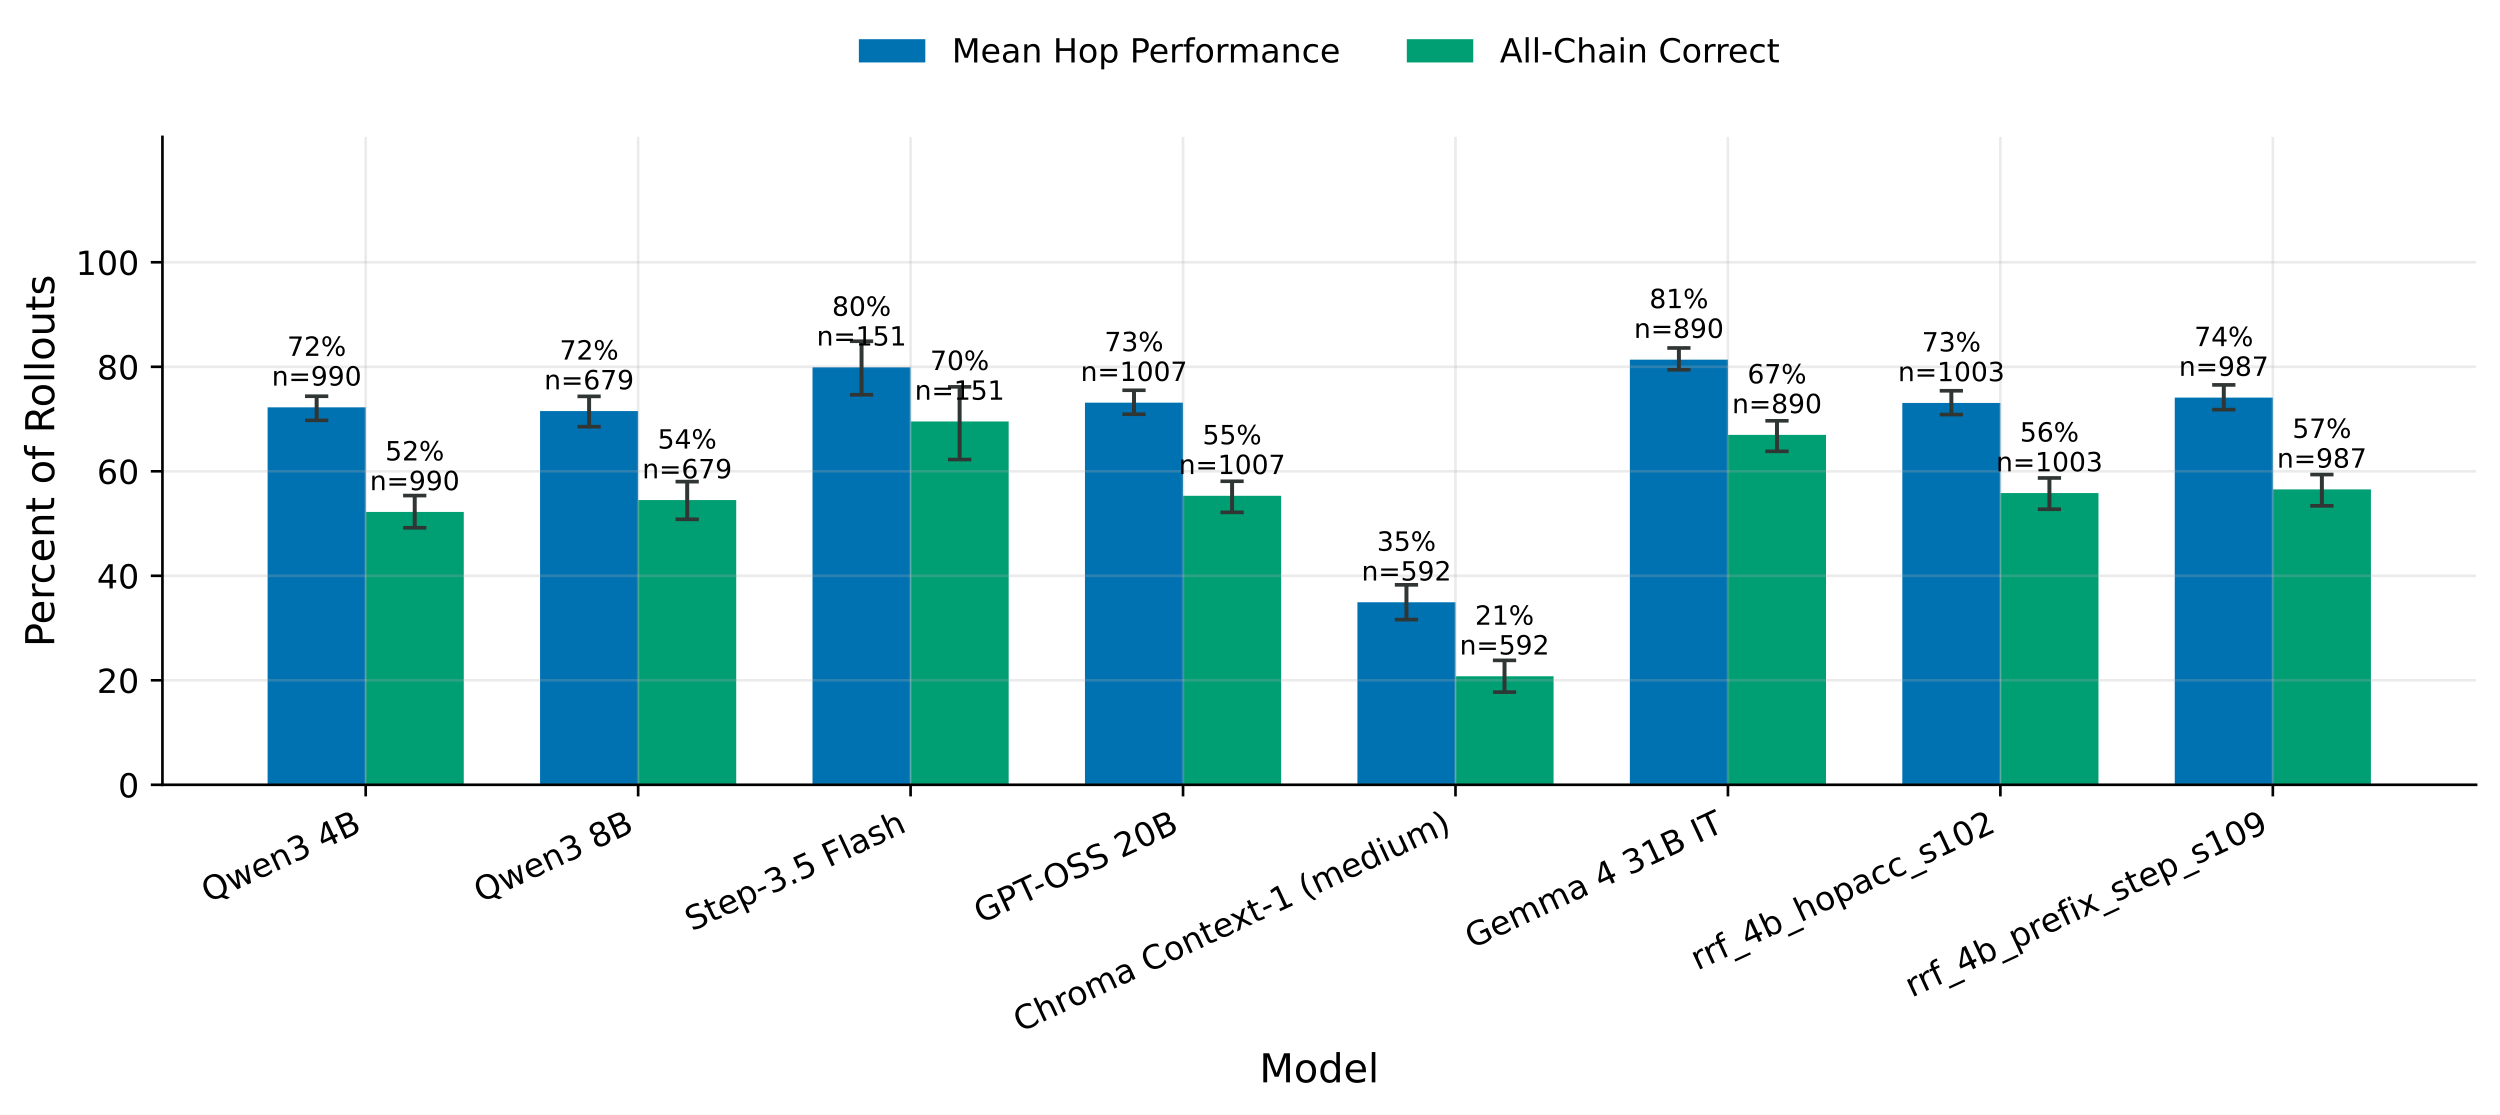
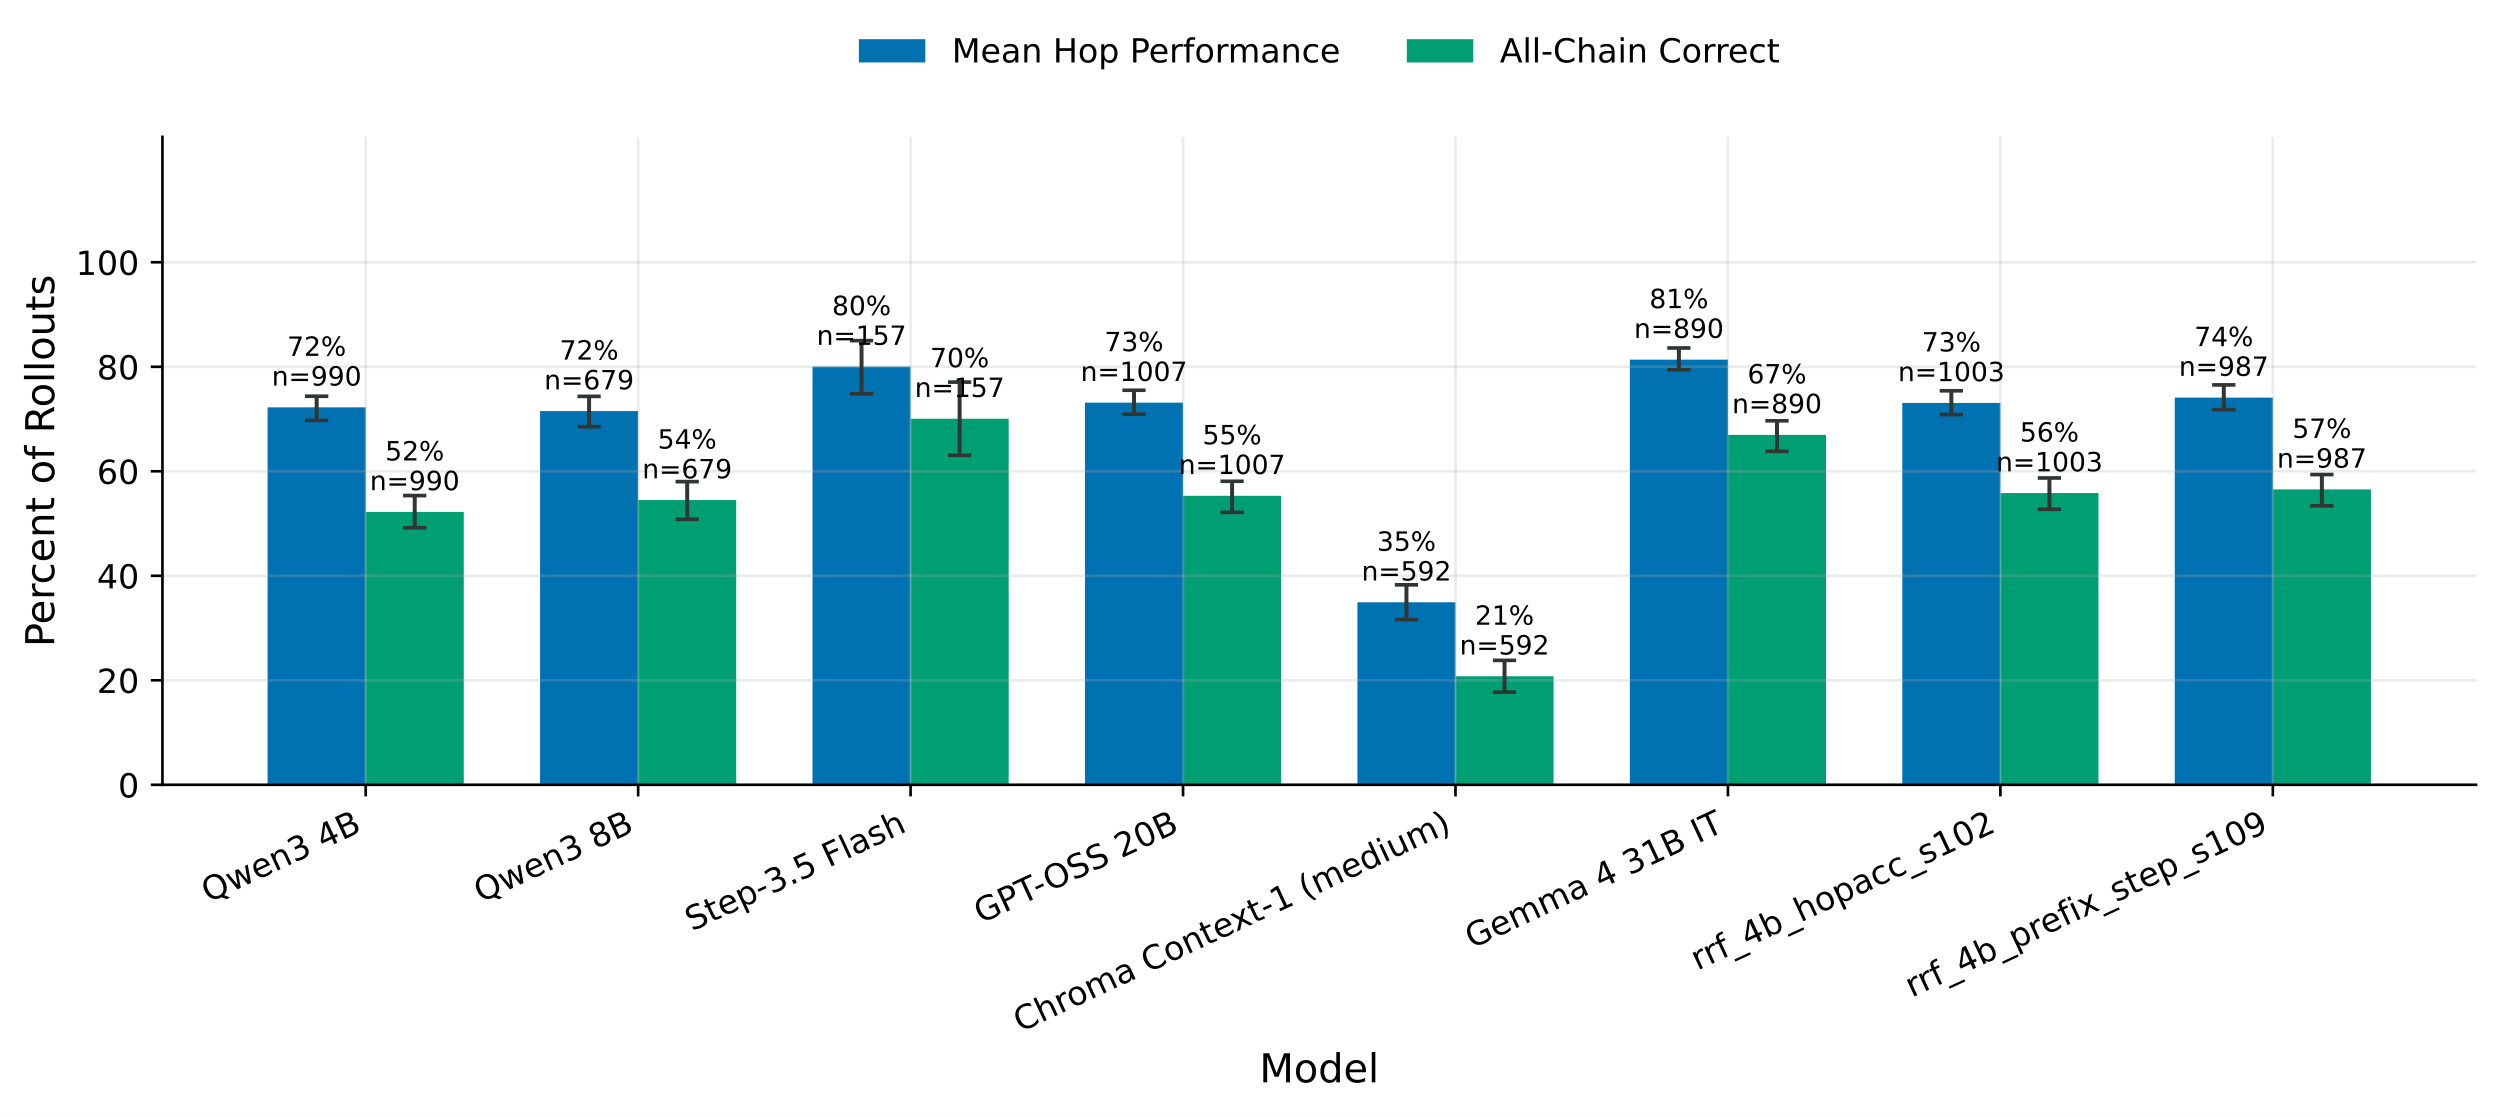
<svg xmlns="http://www.w3.org/2000/svg" xmlns:xlink="http://www.w3.org/1999/xlink" width="752.591pt" height="335.527pt" viewBox="0 0 752.591 335.527" version="1.1">
  <defs>
    <style type="text/css">*{stroke-linejoin: round; stroke-linecap: butt}</style>
  </defs>
  <g id="figure_1">
    <g id="patch_1">
      <path d="M 0 335.527 L 752.591 335.527 L 752.591 0 L 0 0 z " style="fill: #ffffff" />
    </g>
    <g id="axes_1">
      <g id="patch_2">
        <path d="M 48.901 236.254 L 745.391 236.254 L 745.391 41.209 L 48.901 41.209 z " style="fill: #ffffff" />
      </g>
      <g id="patch_3">
-         <path d="M 80.56 236.254 L 110.086 236.254 L 110.086 122.622 L 80.56 122.622 z " clip-path="url(#p860a0a9f67)" style="fill: #0072b2" />
+         <path d="M 80.56 236.254 L 110.086 236.254 L 110.086 122.622 L 80.56 122.622 z " clip-path="url(#peb3b0d0735)" style="fill: #0072b2" />
      </g>
      <g id="patch_4">
-         <path d="M 162.577 236.254 L 192.103 236.254 L 192.103 123.753 L 162.577 123.753 z " clip-path="url(#p860a0a9f67)" style="fill: #0072b2" />
+         <path d="M 162.577 236.254 L 192.103 236.254 L 192.103 123.753 L 162.577 123.753 z " clip-path="url(#peb3b0d0735)" style="fill: #0072b2" />
      </g>
      <g id="patch_5">
-         <path d="M 244.594 236.254 L 274.12 236.254 L 274.12 110.567 L 244.594 110.567 z " clip-path="url(#p860a0a9f67)" style="fill: #0072b2" />
+         <path d="M 244.594 236.254 L 274.12 236.254 L 274.12 110.361 L 244.594 110.361 z " clip-path="url(#peb3b0d0735)" style="fill: #0072b2" />
      </g>
      <g id="patch_6">
-         <path d="M 326.611 236.254 L 356.138 236.254 L 356.138 121.226 L 326.611 121.226 z " clip-path="url(#p860a0a9f67)" style="fill: #0072b2" />
+         <path d="M 326.611 236.254 L 356.138 236.254 L 356.138 121.226 L 326.611 121.226 z " clip-path="url(#peb3b0d0735)" style="fill: #0072b2" />
      </g>
      <g id="patch_7">
-         <path d="M 408.629 236.254 L 438.155 236.254 L 438.155 181.303 L 408.629 181.303 z " clip-path="url(#p860a0a9f67)" style="fill: #0072b2" />
+         <path d="M 408.629 236.254 L 438.155 236.254 L 438.155 181.303 L 408.629 181.303 z " clip-path="url(#peb3b0d0735)" style="fill: #0072b2" />
      </g>
      <g id="patch_8">
-         <path d="M 490.646 236.254 L 520.172 236.254 L 520.172 108.264 L 490.646 108.264 z " clip-path="url(#p860a0a9f67)" style="fill: #0072b2" />
+         <path d="M 490.646 236.254 L 520.172 236.254 L 520.172 108.264 L 490.646 108.264 z " clip-path="url(#peb3b0d0735)" style="fill: #0072b2" />
      </g>
      <g id="patch_9">
-         <path d="M 572.663 236.254 L 602.189 236.254 L 602.189 121.304 L 572.663 121.304 z " clip-path="url(#p860a0a9f67)" style="fill: #0072b2" />
+         <path d="M 572.663 236.254 L 602.189 236.254 L 602.189 121.304 L 572.663 121.304 z " clip-path="url(#peb3b0d0735)" style="fill: #0072b2" />
      </g>
      <g id="patch_10">
-         <path d="M 654.68 236.254 L 684.206 236.254 L 684.206 119.692 L 654.68 119.692 z " clip-path="url(#p860a0a9f67)" style="fill: #0072b2" />
+         <path d="M 654.68 236.254 L 684.206 236.254 L 684.206 119.692 L 654.68 119.692 z " clip-path="url(#peb3b0d0735)" style="fill: #0072b2" />
      </g>
      <g id="patch_11">
-         <path d="M 110.086 236.254 L 139.612 236.254 L 139.612 154.111 L 110.086 154.111 z " clip-path="url(#p860a0a9f67)" style="fill: #009e73" />
+         <path d="M 110.086 236.254 L 139.612 236.254 L 139.612 154.111 L 110.086 154.111 z " clip-path="url(#peb3b0d0735)" style="fill: #009e73" />
      </g>
      <g id="patch_12">
-         <path d="M 192.103 236.254 L 221.629 236.254 L 221.629 150.541 L 192.103 150.541 z " clip-path="url(#p860a0a9f67)" style="fill: #009e73" />
+         <path d="M 192.103 236.254 L 221.629 236.254 L 221.629 150.541 L 192.103 150.541 z " clip-path="url(#peb3b0d0735)" style="fill: #009e73" />
      </g>
      <g id="patch_13">
-         <path d="M 274.12 236.254 L 303.647 236.254 L 303.647 126.877 L 274.12 126.877 z " clip-path="url(#p860a0a9f67)" style="fill: #009e73" />
+         <path d="M 274.12 236.254 L 303.647 236.254 L 303.647 126.048 L 274.12 126.048 z " clip-path="url(#peb3b0d0735)" style="fill: #009e73" />
      </g>
      <g id="patch_14">
-         <path d="M 356.138 236.254 L 385.664 236.254 L 385.664 149.25 L 356.138 149.25 z " clip-path="url(#p860a0a9f67)" style="fill: #009e73" />
+         <path d="M 356.138 236.254 L 385.664 236.254 L 385.664 149.25 L 356.138 149.25 z " clip-path="url(#peb3b0d0735)" style="fill: #009e73" />
      </g>
      <g id="patch_15">
-         <path d="M 438.155 236.254 L 467.681 236.254 L 467.681 203.573 L 438.155 203.573 z " clip-path="url(#p860a0a9f67)" style="fill: #009e73" />
+         <path d="M 438.155 236.254 L 467.681 236.254 L 467.681 203.573 L 438.155 203.573 z " clip-path="url(#peb3b0d0735)" style="fill: #009e73" />
      </g>
      <g id="patch_16">
-         <path d="M 520.172 236.254 L 549.698 236.254 L 549.698 130.92 L 520.172 130.92 z " clip-path="url(#p860a0a9f67)" style="fill: #009e73" />
+         <path d="M 520.172 236.254 L 549.698 236.254 L 549.698 130.92 L 520.172 130.92 z " clip-path="url(#peb3b0d0735)" style="fill: #009e73" />
      </g>
      <g id="patch_17">
-         <path d="M 602.189 236.254 L 631.715 236.254 L 631.715 148.433 L 602.189 148.433 z " clip-path="url(#p860a0a9f67)" style="fill: #009e73" />
+         <path d="M 602.189 236.254 L 631.715 236.254 L 631.715 148.433 L 602.189 148.433 z " clip-path="url(#peb3b0d0735)" style="fill: #009e73" />
      </g>
      <g id="patch_18">
-         <path d="M 684.206 236.254 L 713.733 236.254 L 713.733 147.328 L 684.206 147.328 z " clip-path="url(#p860a0a9f67)" style="fill: #009e73" />
+         <path d="M 684.206 236.254 L 713.733 236.254 L 713.733 147.328 L 684.206 147.328 z " clip-path="url(#peb3b0d0735)" style="fill: #009e73" />
      </g>
      <g id="matplotlib.axis_1">
        <g id="xtick_1">
          <g id="line2d_1">
-             <path d="M 110.086 236.254 L 110.086 41.209 " clip-path="url(#p860a0a9f67)" style="fill: none; stroke: #b0b0b0; stroke-opacity: 0.25; stroke-width: 0.8; stroke-linecap: square" />
+             <path d="M 110.086 236.254 L 110.086 41.209 " clip-path="url(#peb3b0d0735)" style="fill: none; stroke: #b0b0b0; stroke-opacity: 0.25; stroke-width: 0.8; stroke-linecap: square" />
          </g>
          <g id="line2d_2">
            <defs>
-               <path id="me87d87ce9e" d="M 0 0 L 0 3.5 " style="stroke: #000000; stroke-width: 0.8" />
+               <path id="m7edf8ee916" d="M 0 0 L 0 3.5 " style="stroke: #000000; stroke-width: 0.8" />
            </defs>
            <g>
-               <use xlink:href="#me87d87ce9e" x="110.086" y="236.254" style="stroke: #000000; stroke-width: 0.8" />
+               <use xlink:href="#m7edf8ee916" x="110.086" y="236.254" style="stroke: #000000; stroke-width: 0.8" />
            </g>
          </g>
          <g id="text_1">
            <text style="font-size: 10px; font-family: 'DejaVu Sans', 'Bitstream Vera Sans', 'Computer Modern Sans Serif', 'Lucida Grande', 'Verdana', 'Geneva', 'Lucid', 'Arial', 'Helvetica', 'Avant Garde', sans-serif" transform="translate(62.70932 271.823) rotate(-25)">Qwen3 4B</text>
          </g>
        </g>
        <g id="xtick_2">
          <g id="line2d_3">
-             <path d="M 192.103 236.254 L 192.103 41.209 " clip-path="url(#p860a0a9f67)" style="fill: none; stroke: #b0b0b0; stroke-opacity: 0.25; stroke-width: 0.8; stroke-linecap: square" />
+             <path d="M 192.103 236.254 L 192.103 41.209 " clip-path="url(#peb3b0d0735)" style="fill: none; stroke: #b0b0b0; stroke-opacity: 0.25; stroke-width: 0.8; stroke-linecap: square" />
          </g>
          <g id="line2d_4">
            <g>
-               <use xlink:href="#me87d87ce9e" x="192.103" y="236.254" style="stroke: #000000; stroke-width: 0.8" />
+               <use xlink:href="#m7edf8ee916" x="192.103" y="236.254" style="stroke: #000000; stroke-width: 0.8" />
            </g>
          </g>
          <g id="text_2">
            <text style="font-size: 10px; font-family: 'DejaVu Sans', 'Bitstream Vera Sans', 'Computer Modern Sans Serif', 'Lucida Grande', 'Verdana', 'Geneva', 'Lucid', 'Arial', 'Helvetica', 'Avant Garde', sans-serif" transform="translate(144.7265 271.823) rotate(-25)">Qwen3 8B</text>
          </g>
        </g>
        <g id="xtick_3">
          <g id="line2d_5">
-             <path d="M 274.12 236.254 L 274.12 41.209 " clip-path="url(#p860a0a9f67)" style="fill: none; stroke: #b0b0b0; stroke-opacity: 0.25; stroke-width: 0.8; stroke-linecap: square" />
+             <path d="M 274.12 236.254 L 274.12 41.209 " clip-path="url(#peb3b0d0735)" style="fill: none; stroke: #b0b0b0; stroke-opacity: 0.25; stroke-width: 0.8; stroke-linecap: square" />
          </g>
          <g id="line2d_6">
            <g>
-               <use xlink:href="#me87d87ce9e" x="274.12" y="236.254" style="stroke: #000000; stroke-width: 0.8" />
+               <use xlink:href="#m7edf8ee916" x="274.12" y="236.254" style="stroke: #000000; stroke-width: 0.8" />
            </g>
          </g>
          <g id="text_3">
            <text style="font-size: 10px; font-family: 'DejaVu Sans', 'Bitstream Vera Sans', 'Computer Modern Sans Serif', 'Lucida Grande', 'Verdana', 'Geneva', 'Lucid', 'Arial', 'Helvetica', 'Avant Garde', sans-serif" transform="translate(208.2918 280.4272) rotate(-25)">Step-3.5 Flash</text>
          </g>
        </g>
        <g id="xtick_4">
          <g id="line2d_7">
-             <path d="M 356.138 236.254 L 356.138 41.209 " clip-path="url(#p860a0a9f67)" style="fill: none; stroke: #b0b0b0; stroke-opacity: 0.25; stroke-width: 0.8; stroke-linecap: square" />
+             <path d="M 356.138 236.254 L 356.138 41.209 " clip-path="url(#peb3b0d0735)" style="fill: none; stroke: #b0b0b0; stroke-opacity: 0.25; stroke-width: 0.8; stroke-linecap: square" />
          </g>
          <g id="line2d_8">
            <g>
-               <use xlink:href="#me87d87ce9e" x="356.138" y="236.254" style="stroke: #000000; stroke-width: 0.8" />
+               <use xlink:href="#m7edf8ee916" x="356.138" y="236.254" style="stroke: #000000; stroke-width: 0.8" />
            </g>
          </g>
          <g id="text_4">
            <text style="font-size: 10px; font-family: 'DejaVu Sans', 'Bitstream Vera Sans', 'Computer Modern Sans Serif', 'Lucida Grande', 'Verdana', 'Geneva', 'Lucid', 'Arial', 'Helvetica', 'Avant Garde', sans-serif" transform="translate(295.2711 278.1134) rotate(-25)">GPT-OSS 20B</text>
          </g>
        </g>
        <g id="xtick_5">
          <g id="line2d_9">
-             <path d="M 438.155 236.254 L 438.155 41.209 " clip-path="url(#p860a0a9f67)" style="fill: none; stroke: #b0b0b0; stroke-opacity: 0.25; stroke-width: 0.8; stroke-linecap: square" />
+             <path d="M 438.155 236.254 L 438.155 41.209 " clip-path="url(#peb3b0d0735)" style="fill: none; stroke: #b0b0b0; stroke-opacity: 0.25; stroke-width: 0.8; stroke-linecap: square" />
          </g>
          <g id="line2d_10">
            <g>
-               <use xlink:href="#me87d87ce9e" x="438.155" y="236.254" style="stroke: #000000; stroke-width: 0.8" />
+               <use xlink:href="#m7edf8ee916" x="438.155" y="236.254" style="stroke: #000000; stroke-width: 0.8" />
            </g>
          </g>
          <g id="text_5">
            <text style="font-size: 10px; font-family: 'DejaVu Sans', 'Bitstream Vera Sans', 'Computer Modern Sans Serif', 'Lucida Grande', 'Verdana', 'Geneva', 'Lucid', 'Arial', 'Helvetica', 'Avant Garde', sans-serif" transform="translate(307.1316 310.828) rotate(-25)">Chroma Context-1 (medium)</text>
          </g>
        </g>
        <g id="xtick_6">
          <g id="line2d_11">
-             <path d="M 520.172 236.254 L 520.172 41.209 " clip-path="url(#p860a0a9f67)" style="fill: none; stroke: #b0b0b0; stroke-opacity: 0.25; stroke-width: 0.8; stroke-linecap: square" />
+             <path d="M 520.172 236.254 L 520.172 41.209 " clip-path="url(#peb3b0d0735)" style="fill: none; stroke: #b0b0b0; stroke-opacity: 0.25; stroke-width: 0.8; stroke-linecap: square" />
          </g>
          <g id="line2d_12">
            <g>
-               <use xlink:href="#me87d87ce9e" x="520.172" y="236.254" style="stroke: #000000; stroke-width: 0.8" />
+               <use xlink:href="#m7edf8ee916" x="520.172" y="236.254" style="stroke: #000000; stroke-width: 0.8" />
            </g>
          </g>
          <g id="text_6">
            <text style="font-size: 10px; font-family: 'DejaVu Sans', 'Bitstream Vera Sans', 'Computer Modern Sans Serif', 'Lucida Grande', 'Verdana', 'Geneva', 'Lucid', 'Arial', 'Helvetica', 'Avant Garde', sans-serif" transform="translate(443.1165 285.6624) rotate(-25)">Gemma 4 31B IT</text>
          </g>
        </g>
        <g id="xtick_7">
          <g id="line2d_13">
-             <path d="M 602.189 236.254 L 602.189 41.209 " clip-path="url(#p860a0a9f67)" style="fill: none; stroke: #b0b0b0; stroke-opacity: 0.25; stroke-width: 0.8; stroke-linecap: square" />
+             <path d="M 602.189 236.254 L 602.189 41.209 " clip-path="url(#peb3b0d0735)" style="fill: none; stroke: #b0b0b0; stroke-opacity: 0.25; stroke-width: 0.8; stroke-linecap: square" />
          </g>
          <g id="line2d_14">
            <g>
-               <use xlink:href="#me87d87ce9e" x="602.189" y="236.254" style="stroke: #000000; stroke-width: 0.8" />
+               <use xlink:href="#m7edf8ee916" x="602.189" y="236.254" style="stroke: #000000; stroke-width: 0.8" />
            </g>
          </g>
          <g id="text_7">
            <text style="font-size: 10px; font-family: 'DejaVu Sans', 'Bitstream Vera Sans', 'Computer Modern Sans Serif', 'Lucida Grande', 'Verdana', 'Geneva', 'Lucid', 'Arial', 'Helvetica', 'Avant Garde', sans-serif" transform="translate(511.0109 292.1932) rotate(-25)">rrf_4b_hopacc_s102</text>
          </g>
        </g>
        <g id="xtick_8">
          <g id="line2d_15">
-             <path d="M 684.206 236.254 L 684.206 41.209 " clip-path="url(#p860a0a9f67)" style="fill: none; stroke: #b0b0b0; stroke-opacity: 0.25; stroke-width: 0.8; stroke-linecap: square" />
+             <path d="M 684.206 236.254 L 684.206 41.209 " clip-path="url(#peb3b0d0735)" style="fill: none; stroke: #b0b0b0; stroke-opacity: 0.25; stroke-width: 0.8; stroke-linecap: square" />
          </g>
          <g id="line2d_16">
            <g>
-               <use xlink:href="#me87d87ce9e" x="684.206" y="236.254" style="stroke: #000000; stroke-width: 0.8" />
+               <use xlink:href="#m7edf8ee916" x="684.206" y="236.254" style="stroke: #000000; stroke-width: 0.8" />
            </g>
          </g>
          <g id="text_8">
            <text style="font-size: 10px; font-family: 'DejaVu Sans', 'Bitstream Vera Sans', 'Computer Modern Sans Serif', 'Lucida Grande', 'Verdana', 'Geneva', 'Lucid', 'Arial', 'Helvetica', 'Avant Garde', sans-serif" transform="translate(575.5307 300.3524) rotate(-25)">rrf_4b_prefix_step_s109</text>
          </g>
        </g>
        <g id="text_9">
          <text style="font-size: 12px; font-family: 'DejaVu Sans', 'Bitstream Vera Sans', 'Computer Modern Sans Serif', 'Lucida Grande', 'Verdana', 'Geneva', 'Lucid', 'Arial', 'Helvetica', 'Avant Garde', sans-serif; text-anchor: middle" x="397.146" y="325.831" transform="rotate(-0 397.1463 325.831)">Model</text>
        </g>
      </g>
      <g id="matplotlib.axis_2">
        <g id="ytick_1">
          <g id="line2d_17">
-             <path d="M 48.901 236.254 L 745.391 236.254 " clip-path="url(#p860a0a9f67)" style="fill: none; stroke: #b0b0b0; stroke-opacity: 0.25; stroke-width: 0.8; stroke-linecap: square" />
+             <path d="M 48.901 236.254 L 745.391 236.254 " clip-path="url(#peb3b0d0735)" style="fill: none; stroke: #b0b0b0; stroke-opacity: 0.25; stroke-width: 0.8; stroke-linecap: square" />
          </g>
          <g id="line2d_18">
            <defs>
-               <path id="m6395a06706" d="M 0 0 L -3.5 0 " style="stroke: #000000; stroke-width: 0.8" />
+               <path id="ma11e03b730" d="M 0 0 L -3.5 0 " style="stroke: #000000; stroke-width: 0.8" />
            </defs>
            <g>
-               <use xlink:href="#m6395a06706" x="48.901" y="236.254" style="stroke: #000000; stroke-width: 0.8" />
+               <use xlink:href="#ma11e03b730" x="48.901" y="236.254" style="stroke: #000000; stroke-width: 0.8" />
            </g>
          </g>
          <g id="text_10">
            <text style="font-size: 10px; font-family: 'DejaVu Sans', 'Bitstream Vera Sans', 'Computer Modern Sans Serif', 'Lucida Grande', 'Verdana', 'Geneva', 'Lucid', 'Arial', 'Helvetica', 'Avant Garde', sans-serif; text-anchor: end" x="41.901" y="240.053" transform="rotate(-0 41.90125 240.0534)">0</text>
          </g>
        </g>
        <g id="ytick_2">
          <g id="line2d_19">
-             <path d="M 48.901 204.795 L 745.391 204.795 " clip-path="url(#p860a0a9f67)" style="fill: none; stroke: #b0b0b0; stroke-opacity: 0.25; stroke-width: 0.8; stroke-linecap: square" />
+             <path d="M 48.901 204.795 L 745.391 204.795 " clip-path="url(#peb3b0d0735)" style="fill: none; stroke: #b0b0b0; stroke-opacity: 0.25; stroke-width: 0.8; stroke-linecap: square" />
          </g>
          <g id="line2d_20">
            <g>
-               <use xlink:href="#m6395a06706" x="48.901" y="204.795" style="stroke: #000000; stroke-width: 0.8" />
+               <use xlink:href="#ma11e03b730" x="48.901" y="204.795" style="stroke: #000000; stroke-width: 0.8" />
            </g>
          </g>
          <g id="text_11">
            <text style="font-size: 10px; font-family: 'DejaVu Sans', 'Bitstream Vera Sans', 'Computer Modern Sans Serif', 'Lucida Grande', 'Verdana', 'Geneva', 'Lucid', 'Arial', 'Helvetica', 'Avant Garde', sans-serif; text-anchor: end" x="41.901" y="208.594" transform="rotate(-0 41.90125 208.5945)">20</text>
          </g>
        </g>
        <g id="ytick_3">
          <g id="line2d_21">
-             <path d="M 48.901 173.336 L 745.391 173.336 " clip-path="url(#p860a0a9f67)" style="fill: none; stroke: #b0b0b0; stroke-opacity: 0.25; stroke-width: 0.8; stroke-linecap: square" />
+             <path d="M 48.901 173.336 L 745.391 173.336 " clip-path="url(#peb3b0d0735)" style="fill: none; stroke: #b0b0b0; stroke-opacity: 0.25; stroke-width: 0.8; stroke-linecap: square" />
          </g>
          <g id="line2d_22">
            <g>
-               <use xlink:href="#m6395a06706" x="48.901" y="173.336" style="stroke: #000000; stroke-width: 0.8" />
+               <use xlink:href="#ma11e03b730" x="48.901" y="173.336" style="stroke: #000000; stroke-width: 0.8" />
            </g>
          </g>
          <g id="text_12">
            <text style="font-size: 10px; font-family: 'DejaVu Sans', 'Bitstream Vera Sans', 'Computer Modern Sans Serif', 'Lucida Grande', 'Verdana', 'Geneva', 'Lucid', 'Arial', 'Helvetica', 'Avant Garde', sans-serif; text-anchor: end" x="41.901" y="177.136" transform="rotate(-0 41.90125 177.1356)">40</text>
          </g>
        </g>
        <g id="ytick_4">
          <g id="line2d_23">
-             <path d="M 48.901 141.877 L 745.391 141.877 " clip-path="url(#p860a0a9f67)" style="fill: none; stroke: #b0b0b0; stroke-opacity: 0.25; stroke-width: 0.8; stroke-linecap: square" />
+             <path d="M 48.901 141.877 L 745.391 141.877 " clip-path="url(#peb3b0d0735)" style="fill: none; stroke: #b0b0b0; stroke-opacity: 0.25; stroke-width: 0.8; stroke-linecap: square" />
          </g>
          <g id="line2d_24">
            <g>
-               <use xlink:href="#m6395a06706" x="48.901" y="141.877" style="stroke: #000000; stroke-width: 0.8" />
+               <use xlink:href="#ma11e03b730" x="48.901" y="141.877" style="stroke: #000000; stroke-width: 0.8" />
            </g>
          </g>
          <g id="text_13">
            <text style="font-size: 10px; font-family: 'DejaVu Sans', 'Bitstream Vera Sans', 'Computer Modern Sans Serif', 'Lucida Grande', 'Verdana', 'Geneva', 'Lucid', 'Arial', 'Helvetica', 'Avant Garde', sans-serif; text-anchor: end" x="41.901" y="145.677" transform="rotate(-0 41.90125 145.6767)">60</text>
          </g>
        </g>
        <g id="ytick_5">
          <g id="line2d_25">
-             <path d="M 48.901 110.419 L 745.391 110.419 " clip-path="url(#p860a0a9f67)" style="fill: none; stroke: #b0b0b0; stroke-opacity: 0.25; stroke-width: 0.8; stroke-linecap: square" />
+             <path d="M 48.901 110.419 L 745.391 110.419 " clip-path="url(#peb3b0d0735)" style="fill: none; stroke: #b0b0b0; stroke-opacity: 0.25; stroke-width: 0.8; stroke-linecap: square" />
          </g>
          <g id="line2d_26">
            <g>
-               <use xlink:href="#m6395a06706" x="48.901" y="110.419" style="stroke: #000000; stroke-width: 0.8" />
+               <use xlink:href="#ma11e03b730" x="48.901" y="110.419" style="stroke: #000000; stroke-width: 0.8" />
            </g>
          </g>
          <g id="text_14">
            <text style="font-size: 10px; font-family: 'DejaVu Sans', 'Bitstream Vera Sans', 'Computer Modern Sans Serif', 'Lucida Grande', 'Verdana', 'Geneva', 'Lucid', 'Arial', 'Helvetica', 'Avant Garde', sans-serif; text-anchor: end" x="41.901" y="114.218" transform="rotate(-0 41.90125 114.2178)">80</text>
          </g>
        </g>
        <g id="ytick_6">
          <g id="line2d_27">
-             <path d="M 48.901 78.96 L 745.391 78.96 " clip-path="url(#p860a0a9f67)" style="fill: none; stroke: #b0b0b0; stroke-opacity: 0.25; stroke-width: 0.8; stroke-linecap: square" />
+             <path d="M 48.901 78.96 L 745.391 78.96 " clip-path="url(#peb3b0d0735)" style="fill: none; stroke: #b0b0b0; stroke-opacity: 0.25; stroke-width: 0.8; stroke-linecap: square" />
          </g>
          <g id="line2d_28">
            <g>
-               <use xlink:href="#m6395a06706" x="48.901" y="78.96" style="stroke: #000000; stroke-width: 0.8" />
+               <use xlink:href="#ma11e03b730" x="48.901" y="78.96" style="stroke: #000000; stroke-width: 0.8" />
            </g>
          </g>
          <g id="text_15">
            <text style="font-size: 10px; font-family: 'DejaVu Sans', 'Bitstream Vera Sans', 'Computer Modern Sans Serif', 'Lucida Grande', 'Verdana', 'Geneva', 'Lucid', 'Arial', 'Helvetica', 'Avant Garde', sans-serif; text-anchor: end" x="41.901" y="82.759" transform="rotate(-0 41.90125 82.75892)">100</text>
          </g>
        </g>
        <g id="text_16">
          <text style="font-size: 12px; font-family: 'DejaVu Sans', 'Bitstream Vera Sans', 'Computer Modern Sans Serif', 'Lucida Grande', 'Verdana', 'Geneva', 'Lucid', 'Arial', 'Helvetica', 'Avant Garde', sans-serif; text-anchor: middle" x="16.318" y="138.732" transform="rotate(-90 16.31812 138.7316)">Percent of Rollouts</text>
        </g>
      </g>
      <g id="LineCollection_1">
-         <path d="M 95.323 126.537 L 95.323 119.284 " clip-path="url(#p860a0a9f67)" style="fill: none; stroke: #303633; stroke-width: 1.2" />
-         <path d="M 177.34 128.451 L 177.34 119.315 " clip-path="url(#p860a0a9f67)" style="fill: none; stroke: #303633; stroke-width: 1.2" />
-         <path d="M 259.357 118.841 L 259.357 102.73 " clip-path="url(#p860a0a9f67)" style="fill: none; stroke: #303633; stroke-width: 1.2" />
-         <path d="M 341.375 124.706 L 341.375 117.483 " clip-path="url(#p860a0a9f67)" style="fill: none; stroke: #303633; stroke-width: 1.2" />
-         <path d="M 423.392 186.533 L 423.392 176.055 " clip-path="url(#p860a0a9f67)" style="fill: none; stroke: #303633; stroke-width: 1.2" />
-         <path d="M 505.409 111.322 L 505.409 104.747 " clip-path="url(#p860a0a9f67)" style="fill: none; stroke: #303633; stroke-width: 1.2" />
-         <path d="M 587.426 124.793 L 587.426 117.628 " clip-path="url(#p860a0a9f67)" style="fill: none; stroke: #303633; stroke-width: 1.2" />
-         <path d="M 669.443 123.306 L 669.443 115.861 " clip-path="url(#p860a0a9f67)" style="fill: none; stroke: #303633; stroke-width: 1.2" />
+         <path d="M 95.323 126.537 L 95.323 119.284 " clip-path="url(#peb3b0d0735)" style="fill: none; stroke: #303633; stroke-width: 1.2" />
+         <path d="M 177.34 128.451 L 177.34 119.315 " clip-path="url(#peb3b0d0735)" style="fill: none; stroke: #303633; stroke-width: 1.2" />
+         <path d="M 259.357 118.553 L 259.357 102.537 " clip-path="url(#peb3b0d0735)" style="fill: none; stroke: #303633; stroke-width: 1.2" />
+         <path d="M 341.375 124.706 L 341.375 117.483 " clip-path="url(#peb3b0d0735)" style="fill: none; stroke: #303633; stroke-width: 1.2" />
+         <path d="M 423.392 186.533 L 423.392 176.055 " clip-path="url(#peb3b0d0735)" style="fill: none; stroke: #303633; stroke-width: 1.2" />
+         <path d="M 505.409 111.322 L 505.409 104.747 " clip-path="url(#peb3b0d0735)" style="fill: none; stroke: #303633; stroke-width: 1.2" />
+         <path d="M 587.426 124.793 L 587.426 117.628 " clip-path="url(#peb3b0d0735)" style="fill: none; stroke: #303633; stroke-width: 1.2" />
+         <path d="M 669.443 123.306 L 669.443 115.861 " clip-path="url(#peb3b0d0735)" style="fill: none; stroke: #303633; stroke-width: 1.2" />
      </g>
      <g id="line2d_29">
        <defs>
-           <path id="m0ad801dd9c" d="M 3.5 0 L -3.5 -0 " style="stroke: #303633; stroke-width: 1.1" />
+           <path id="mb642549ccb" d="M 3.5 0 L -3.5 -0 " style="stroke: #303633; stroke-width: 1.1" />
        </defs>
-         <g clip-path="url(#p860a0a9f67)">
-           <use xlink:href="#m0ad801dd9c" x="95.323" y="126.537" style="fill: #1f77b4; stroke: #303633; stroke-width: 1.1" />
-           <use xlink:href="#m0ad801dd9c" x="177.34" y="128.451" style="fill: #1f77b4; stroke: #303633; stroke-width: 1.1" />
-           <use xlink:href="#m0ad801dd9c" x="259.357" y="118.841" style="fill: #1f77b4; stroke: #303633; stroke-width: 1.1" />
-           <use xlink:href="#m0ad801dd9c" x="341.375" y="124.706" style="fill: #1f77b4; stroke: #303633; stroke-width: 1.1" />
-           <use xlink:href="#m0ad801dd9c" x="423.392" y="186.533" style="fill: #1f77b4; stroke: #303633; stroke-width: 1.1" />
-           <use xlink:href="#m0ad801dd9c" x="505.409" y="111.322" style="fill: #1f77b4; stroke: #303633; stroke-width: 1.1" />
-           <use xlink:href="#m0ad801dd9c" x="587.426" y="124.793" style="fill: #1f77b4; stroke: #303633; stroke-width: 1.1" />
-           <use xlink:href="#m0ad801dd9c" x="669.443" y="123.306" style="fill: #1f77b4; stroke: #303633; stroke-width: 1.1" />
+         <g clip-path="url(#peb3b0d0735)">
+           <use xlink:href="#mb642549ccb" x="95.323" y="126.537" style="fill: #1f77b4; stroke: #303633; stroke-width: 1.1" />
+           <use xlink:href="#mb642549ccb" x="177.34" y="128.451" style="fill: #1f77b4; stroke: #303633; stroke-width: 1.1" />
+           <use xlink:href="#mb642549ccb" x="259.357" y="118.553" style="fill: #1f77b4; stroke: #303633; stroke-width: 1.1" />
+           <use xlink:href="#mb642549ccb" x="341.375" y="124.706" style="fill: #1f77b4; stroke: #303633; stroke-width: 1.1" />
+           <use xlink:href="#mb642549ccb" x="423.392" y="186.533" style="fill: #1f77b4; stroke: #303633; stroke-width: 1.1" />
+           <use xlink:href="#mb642549ccb" x="505.409" y="111.322" style="fill: #1f77b4; stroke: #303633; stroke-width: 1.1" />
+           <use xlink:href="#mb642549ccb" x="587.426" y="124.793" style="fill: #1f77b4; stroke: #303633; stroke-width: 1.1" />
+           <use xlink:href="#mb642549ccb" x="669.443" y="123.306" style="fill: #1f77b4; stroke: #303633; stroke-width: 1.1" />
        </g>
      </g>
      <g id="line2d_30">
-         <g clip-path="url(#p860a0a9f67)">
-           <use xlink:href="#m0ad801dd9c" x="95.323" y="119.284" style="fill: #1f77b4; stroke: #303633; stroke-width: 1.1" />
-           <use xlink:href="#m0ad801dd9c" x="177.34" y="119.315" style="fill: #1f77b4; stroke: #303633; stroke-width: 1.1" />
-           <use xlink:href="#m0ad801dd9c" x="259.357" y="102.73" style="fill: #1f77b4; stroke: #303633; stroke-width: 1.1" />
-           <use xlink:href="#m0ad801dd9c" x="341.375" y="117.483" style="fill: #1f77b4; stroke: #303633; stroke-width: 1.1" />
-           <use xlink:href="#m0ad801dd9c" x="423.392" y="176.055" style="fill: #1f77b4; stroke: #303633; stroke-width: 1.1" />
-           <use xlink:href="#m0ad801dd9c" x="505.409" y="104.747" style="fill: #1f77b4; stroke: #303633; stroke-width: 1.1" />
-           <use xlink:href="#m0ad801dd9c" x="587.426" y="117.628" style="fill: #1f77b4; stroke: #303633; stroke-width: 1.1" />
-           <use xlink:href="#m0ad801dd9c" x="669.443" y="115.861" style="fill: #1f77b4; stroke: #303633; stroke-width: 1.1" />
+         <g clip-path="url(#peb3b0d0735)">
+           <use xlink:href="#mb642549ccb" x="95.323" y="119.284" style="fill: #1f77b4; stroke: #303633; stroke-width: 1.1" />
+           <use xlink:href="#mb642549ccb" x="177.34" y="119.315" style="fill: #1f77b4; stroke: #303633; stroke-width: 1.1" />
+           <use xlink:href="#mb642549ccb" x="259.357" y="102.537" style="fill: #1f77b4; stroke: #303633; stroke-width: 1.1" />
+           <use xlink:href="#mb642549ccb" x="341.375" y="117.483" style="fill: #1f77b4; stroke: #303633; stroke-width: 1.1" />
+           <use xlink:href="#mb642549ccb" x="423.392" y="176.055" style="fill: #1f77b4; stroke: #303633; stroke-width: 1.1" />
+           <use xlink:href="#mb642549ccb" x="505.409" y="104.747" style="fill: #1f77b4; stroke: #303633; stroke-width: 1.1" />
+           <use xlink:href="#mb642549ccb" x="587.426" y="117.628" style="fill: #1f77b4; stroke: #303633; stroke-width: 1.1" />
+           <use xlink:href="#mb642549ccb" x="669.443" y="115.861" style="fill: #1f77b4; stroke: #303633; stroke-width: 1.1" />
        </g>
      </g>
      <g id="LineCollection_2">
-         <path d="M 124.849 158.878 L 124.849 149.186 " clip-path="url(#p860a0a9f67)" style="fill: none; stroke: #303633; stroke-width: 1.2" />
-         <path d="M 206.866 156.333 L 206.866 144.982 " clip-path="url(#p860a0a9f67)" style="fill: none; stroke: #303633; stroke-width: 1.2" />
-         <path d="M 288.884 138.336 L 288.884 116.46 " clip-path="url(#p860a0a9f67)" style="fill: none; stroke: #303633; stroke-width: 1.2" />
-         <path d="M 370.901 154.249 L 370.901 144.877 " clip-path="url(#p860a0a9f67)" style="fill: none; stroke: #303633; stroke-width: 1.2" />
-         <path d="M 452.918 208.356 L 452.918 198.79 " clip-path="url(#p860a0a9f67)" style="fill: none; stroke: #303633; stroke-width: 1.2" />
-         <path d="M 534.935 135.868 L 534.935 126.678 " clip-path="url(#p860a0a9f67)" style="fill: none; stroke: #303633; stroke-width: 1.2" />
-         <path d="M 616.952 153.294 L 616.952 143.885 " clip-path="url(#p860a0a9f67)" style="fill: none; stroke: #303633; stroke-width: 1.2" />
-         <path d="M 698.97 152.268 L 698.97 142.866 " clip-path="url(#p860a0a9f67)" style="fill: none; stroke: #303633; stroke-width: 1.2" />
+         <path d="M 124.849 158.878 L 124.849 149.186 " clip-path="url(#peb3b0d0735)" style="fill: none; stroke: #303633; stroke-width: 1.2" />
+         <path d="M 206.866 156.333 L 206.866 144.982 " clip-path="url(#peb3b0d0735)" style="fill: none; stroke: #303633; stroke-width: 1.2" />
+         <path d="M 288.884 137.068 L 288.884 115.027 " clip-path="url(#peb3b0d0735)" style="fill: none; stroke: #303633; stroke-width: 1.2" />
+         <path d="M 370.901 154.249 L 370.901 144.877 " clip-path="url(#peb3b0d0735)" style="fill: none; stroke: #303633; stroke-width: 1.2" />
+         <path d="M 452.918 208.356 L 452.918 198.79 " clip-path="url(#peb3b0d0735)" style="fill: none; stroke: #303633; stroke-width: 1.2" />
+         <path d="M 534.935 135.868 L 534.935 126.678 " clip-path="url(#peb3b0d0735)" style="fill: none; stroke: #303633; stroke-width: 1.2" />
+         <path d="M 616.952 153.294 L 616.952 143.885 " clip-path="url(#peb3b0d0735)" style="fill: none; stroke: #303633; stroke-width: 1.2" />
+         <path d="M 698.97 152.268 L 698.97 142.866 " clip-path="url(#peb3b0d0735)" style="fill: none; stroke: #303633; stroke-width: 1.2" />
      </g>
      <g id="line2d_31">
-         <g clip-path="url(#p860a0a9f67)">
-           <use xlink:href="#m0ad801dd9c" x="124.849" y="158.878" style="fill: #1f77b4; stroke: #303633; stroke-width: 1.1" />
-           <use xlink:href="#m0ad801dd9c" x="206.866" y="156.333" style="fill: #1f77b4; stroke: #303633; stroke-width: 1.1" />
-           <use xlink:href="#m0ad801dd9c" x="288.884" y="138.336" style="fill: #1f77b4; stroke: #303633; stroke-width: 1.1" />
-           <use xlink:href="#m0ad801dd9c" x="370.901" y="154.249" style="fill: #1f77b4; stroke: #303633; stroke-width: 1.1" />
-           <use xlink:href="#m0ad801dd9c" x="452.918" y="208.356" style="fill: #1f77b4; stroke: #303633; stroke-width: 1.1" />
-           <use xlink:href="#m0ad801dd9c" x="534.935" y="135.868" style="fill: #1f77b4; stroke: #303633; stroke-width: 1.1" />
-           <use xlink:href="#m0ad801dd9c" x="616.952" y="153.294" style="fill: #1f77b4; stroke: #303633; stroke-width: 1.1" />
-           <use xlink:href="#m0ad801dd9c" x="698.97" y="152.268" style="fill: #1f77b4; stroke: #303633; stroke-width: 1.1" />
+         <g clip-path="url(#peb3b0d0735)">
+           <use xlink:href="#mb642549ccb" x="124.849" y="158.878" style="fill: #1f77b4; stroke: #303633; stroke-width: 1.1" />
+           <use xlink:href="#mb642549ccb" x="206.866" y="156.333" style="fill: #1f77b4; stroke: #303633; stroke-width: 1.1" />
+           <use xlink:href="#mb642549ccb" x="288.884" y="137.068" style="fill: #1f77b4; stroke: #303633; stroke-width: 1.1" />
+           <use xlink:href="#mb642549ccb" x="370.901" y="154.249" style="fill: #1f77b4; stroke: #303633; stroke-width: 1.1" />
+           <use xlink:href="#mb642549ccb" x="452.918" y="208.356" style="fill: #1f77b4; stroke: #303633; stroke-width: 1.1" />
+           <use xlink:href="#mb642549ccb" x="534.935" y="135.868" style="fill: #1f77b4; stroke: #303633; stroke-width: 1.1" />
+           <use xlink:href="#mb642549ccb" x="616.952" y="153.294" style="fill: #1f77b4; stroke: #303633; stroke-width: 1.1" />
+           <use xlink:href="#mb642549ccb" x="698.97" y="152.268" style="fill: #1f77b4; stroke: #303633; stroke-width: 1.1" />
        </g>
      </g>
      <g id="line2d_32">
-         <g clip-path="url(#p860a0a9f67)">
-           <use xlink:href="#m0ad801dd9c" x="124.849" y="149.186" style="fill: #1f77b4; stroke: #303633; stroke-width: 1.1" />
-           <use xlink:href="#m0ad801dd9c" x="206.866" y="144.982" style="fill: #1f77b4; stroke: #303633; stroke-width: 1.1" />
-           <use xlink:href="#m0ad801dd9c" x="288.884" y="116.46" style="fill: #1f77b4; stroke: #303633; stroke-width: 1.1" />
-           <use xlink:href="#m0ad801dd9c" x="370.901" y="144.877" style="fill: #1f77b4; stroke: #303633; stroke-width: 1.1" />
-           <use xlink:href="#m0ad801dd9c" x="452.918" y="198.79" style="fill: #1f77b4; stroke: #303633; stroke-width: 1.1" />
-           <use xlink:href="#m0ad801dd9c" x="534.935" y="126.678" style="fill: #1f77b4; stroke: #303633; stroke-width: 1.1" />
-           <use xlink:href="#m0ad801dd9c" x="616.952" y="143.885" style="fill: #1f77b4; stroke: #303633; stroke-width: 1.1" />
-           <use xlink:href="#m0ad801dd9c" x="698.97" y="142.866" style="fill: #1f77b4; stroke: #303633; stroke-width: 1.1" />
+         <g clip-path="url(#peb3b0d0735)">
+           <use xlink:href="#mb642549ccb" x="124.849" y="149.186" style="fill: #1f77b4; stroke: #303633; stroke-width: 1.1" />
+           <use xlink:href="#mb642549ccb" x="206.866" y="144.982" style="fill: #1f77b4; stroke: #303633; stroke-width: 1.1" />
+           <use xlink:href="#mb642549ccb" x="288.884" y="115.027" style="fill: #1f77b4; stroke: #303633; stroke-width: 1.1" />
+           <use xlink:href="#mb642549ccb" x="370.901" y="144.877" style="fill: #1f77b4; stroke: #303633; stroke-width: 1.1" />
+           <use xlink:href="#mb642549ccb" x="452.918" y="198.79" style="fill: #1f77b4; stroke: #303633; stroke-width: 1.1" />
+           <use xlink:href="#mb642549ccb" x="534.935" y="126.678" style="fill: #1f77b4; stroke: #303633; stroke-width: 1.1" />
+           <use xlink:href="#mb642549ccb" x="616.952" y="143.885" style="fill: #1f77b4; stroke: #303633; stroke-width: 1.1" />
+           <use xlink:href="#mb642549ccb" x="698.97" y="142.866" style="fill: #1f77b4; stroke: #303633; stroke-width: 1.1" />
        </g>
      </g>
      <g id="patch_19">
        <path d="M 48.901 236.254 L 48.901 41.209 " style="fill: none; stroke: #000000; stroke-width: 0.8; stroke-linejoin: miter; stroke-linecap: square" />
      </g>
      <g id="patch_20">
        <path d="M 48.901 236.254 L 745.391 236.254 " style="fill: none; stroke: #000000; stroke-width: 0.8; stroke-linejoin: miter; stroke-linecap: square" />
      </g>
      <g id="text_17">
        <text style="font-size: 8px; font-family: 'DejaVu Sans', 'Bitstream Vera Sans', 'Computer Modern Sans Serif', 'Lucida Grande', 'Verdana', 'Geneva', 'Lucid', 'Arial', 'Helvetica', 'Avant Garde', sans-serif" transform="translate(86.43236 107.1235)">72%</text>
        <text style="font-size: 8px; font-family: 'DejaVu Sans', 'Bitstream Vera Sans', 'Computer Modern Sans Serif', 'Lucida Grande', 'Verdana', 'Geneva', 'Lucid', 'Arial', 'Helvetica', 'Avant Garde', sans-serif" transform="translate(81.80111 116.0817)">n=990</text>
      </g>
      <g id="text_18">
        <text style="font-size: 8px; font-family: 'DejaVu Sans', 'Bitstream Vera Sans', 'Computer Modern Sans Serif', 'Lucida Grande', 'Verdana', 'Geneva', 'Lucid', 'Arial', 'Helvetica', 'Avant Garde', sans-serif" transform="translate(168.4495 108.255)">72%</text>
        <text style="font-size: 8px; font-family: 'DejaVu Sans', 'Bitstream Vera Sans', 'Computer Modern Sans Serif', 'Lucida Grande', 'Verdana', 'Geneva', 'Lucid', 'Arial', 'Helvetica', 'Avant Garde', sans-serif" transform="translate(163.8183 117.2133)">n=679</text>
      </g>
      <g id="text_19">
-         <text style="font-size: 8px; font-family: 'DejaVu Sans', 'Bitstream Vera Sans', 'Computer Modern Sans Serif', 'Lucida Grande', 'Verdana', 'Geneva', 'Lucid', 'Arial', 'Helvetica', 'Avant Garde', sans-serif" transform="translate(250.4667 95.06927)">80%</text>
-         <text style="font-size: 8px; font-family: 'DejaVu Sans', 'Bitstream Vera Sans', 'Computer Modern Sans Serif', 'Lucida Grande', 'Verdana', 'Geneva', 'Lucid', 'Arial', 'Helvetica', 'Avant Garde', sans-serif" transform="translate(245.8355 104.0275)">n=151</text>
+         <text style="font-size: 8px; font-family: 'DejaVu Sans', 'Bitstream Vera Sans', 'Computer Modern Sans Serif', 'Lucida Grande', 'Verdana', 'Geneva', 'Lucid', 'Arial', 'Helvetica', 'Avant Garde', sans-serif" transform="translate(250.4667 94.86321)">80%</text>
+         <text style="font-size: 8px; font-family: 'DejaVu Sans', 'Bitstream Vera Sans', 'Computer Modern Sans Serif', 'Lucida Grande', 'Verdana', 'Geneva', 'Lucid', 'Arial', 'Helvetica', 'Avant Garde', sans-serif" transform="translate(245.8355 103.8215)">n=157</text>
      </g>
      <g id="text_20">
        <text style="font-size: 8px; font-family: 'DejaVu Sans', 'Bitstream Vera Sans', 'Computer Modern Sans Serif', 'Lucida Grande', 'Verdana', 'Geneva', 'Lucid', 'Arial', 'Helvetica', 'Avant Garde', sans-serif" transform="translate(332.4839 105.7281)">73%</text>
        <text style="font-size: 8px; font-family: 'DejaVu Sans', 'Bitstream Vera Sans', 'Computer Modern Sans Serif', 'Lucida Grande', 'Verdana', 'Geneva', 'Lucid', 'Arial', 'Helvetica', 'Avant Garde', sans-serif" transform="translate(325.3077 114.6863)">n=1007</text>
      </g>
      <g id="text_21">
        <text style="font-size: 8px; font-family: 'DejaVu Sans', 'Bitstream Vera Sans', 'Computer Modern Sans Serif', 'Lucida Grande', 'Verdana', 'Geneva', 'Lucid', 'Arial', 'Helvetica', 'Avant Garde', sans-serif" transform="translate(414.5011 165.8048)">35%</text>
        <text style="font-size: 8px; font-family: 'DejaVu Sans', 'Bitstream Vera Sans', 'Computer Modern Sans Serif', 'Lucida Grande', 'Verdana', 'Geneva', 'Lucid', 'Arial', 'Helvetica', 'Avant Garde', sans-serif" transform="translate(409.8699 174.7631)">n=592</text>
      </g>
      <g id="text_22">
        <text style="font-size: 8px; font-family: 'DejaVu Sans', 'Bitstream Vera Sans', 'Computer Modern Sans Serif', 'Lucida Grande', 'Verdana', 'Geneva', 'Lucid', 'Arial', 'Helvetica', 'Avant Garde', sans-serif" transform="translate(496.5183 92.76597)">81%</text>
        <text style="font-size: 8px; font-family: 'DejaVu Sans', 'Bitstream Vera Sans', 'Computer Modern Sans Serif', 'Lucida Grande', 'Verdana', 'Geneva', 'Lucid', 'Arial', 'Helvetica', 'Avant Garde', sans-serif" transform="translate(491.8871 101.7242)">n=890</text>
      </g>
      <g id="text_23">
        <text style="font-size: 8px; font-family: 'DejaVu Sans', 'Bitstream Vera Sans', 'Computer Modern Sans Serif', 'Lucida Grande', 'Verdana', 'Geneva', 'Lucid', 'Arial', 'Helvetica', 'Avant Garde', sans-serif" transform="translate(578.5355 105.8063)">73%</text>
        <text style="font-size: 8px; font-family: 'DejaVu Sans', 'Bitstream Vera Sans', 'Computer Modern Sans Serif', 'Lucida Grande', 'Verdana', 'Geneva', 'Lucid', 'Arial', 'Helvetica', 'Avant Garde', sans-serif" transform="translate(571.3593 114.7645)">n=1003</text>
      </g>
      <g id="text_24">
        <text style="font-size: 8px; font-family: 'DejaVu Sans', 'Bitstream Vera Sans', 'Computer Modern Sans Serif', 'Lucida Grande', 'Verdana', 'Geneva', 'Lucid', 'Arial', 'Helvetica', 'Avant Garde', sans-serif" transform="translate(660.5527 104.1937)">74%</text>
        <text style="font-size: 8px; font-family: 'DejaVu Sans', 'Bitstream Vera Sans', 'Computer Modern Sans Serif', 'Lucida Grande', 'Verdana', 'Geneva', 'Lucid', 'Arial', 'Helvetica', 'Avant Garde', sans-serif" transform="translate(655.9215 113.1519)">n=987</text>
      </g>
      <g id="text_25">
        <text style="font-size: 8px; font-family: 'DejaVu Sans', 'Bitstream Vera Sans', 'Computer Modern Sans Serif', 'Lucida Grande', 'Verdana', 'Geneva', 'Lucid', 'Arial', 'Helvetica', 'Avant Garde', sans-serif" transform="translate(115.9585 138.6134)">52%</text>
        <text style="font-size: 8px; font-family: 'DejaVu Sans', 'Bitstream Vera Sans', 'Computer Modern Sans Serif', 'Lucida Grande', 'Verdana', 'Geneva', 'Lucid', 'Arial', 'Helvetica', 'Avant Garde', sans-serif" transform="translate(111.3273 147.5716)">n=990</text>
      </g>
      <g id="text_26">
        <text style="font-size: 8px; font-family: 'DejaVu Sans', 'Bitstream Vera Sans', 'Computer Modern Sans Serif', 'Lucida Grande', 'Verdana', 'Geneva', 'Lucid', 'Arial', 'Helvetica', 'Avant Garde', sans-serif" transform="translate(197.9757 135.0433)">54%</text>
        <text style="font-size: 8px; font-family: 'DejaVu Sans', 'Bitstream Vera Sans', 'Computer Modern Sans Serif', 'Lucida Grande', 'Verdana', 'Geneva', 'Lucid', 'Arial', 'Helvetica', 'Avant Garde', sans-serif" transform="translate(193.3445 144.0015)">n=679</text>
      </g>
      <g id="text_27">
-         <text style="font-size: 8px; font-family: 'DejaVu Sans', 'Bitstream Vera Sans', 'Computer Modern Sans Serif', 'Lucida Grande', 'Verdana', 'Geneva', 'Lucid', 'Arial', 'Helvetica', 'Avant Garde', sans-serif" transform="translate(279.9929 111.3791)">70%</text>
-         <text style="font-size: 8px; font-family: 'DejaVu Sans', 'Bitstream Vera Sans', 'Computer Modern Sans Serif', 'Lucida Grande', 'Verdana', 'Geneva', 'Lucid', 'Arial', 'Helvetica', 'Avant Garde', sans-serif" transform="translate(275.3617 120.3373)">n=151</text>
+         <text style="font-size: 8px; font-family: 'DejaVu Sans', 'Bitstream Vera Sans', 'Computer Modern Sans Serif', 'Lucida Grande', 'Verdana', 'Geneva', 'Lucid', 'Arial', 'Helvetica', 'Avant Garde', sans-serif" transform="translate(279.9929 110.5497)">70%</text>
+         <text style="font-size: 8px; font-family: 'DejaVu Sans', 'Bitstream Vera Sans', 'Computer Modern Sans Serif', 'Lucida Grande', 'Verdana', 'Geneva', 'Lucid', 'Arial', 'Helvetica', 'Avant Garde', sans-serif" transform="translate(275.3617 119.508)">n=157</text>
      </g>
      <g id="text_28">
        <text style="font-size: 8px; font-family: 'DejaVu Sans', 'Bitstream Vera Sans', 'Computer Modern Sans Serif', 'Lucida Grande', 'Verdana', 'Geneva', 'Lucid', 'Arial', 'Helvetica', 'Avant Garde', sans-serif" transform="translate(362.0101 133.752)">55%</text>
        <text style="font-size: 8px; font-family: 'DejaVu Sans', 'Bitstream Vera Sans', 'Computer Modern Sans Serif', 'Lucida Grande', 'Verdana', 'Geneva', 'Lucid', 'Arial', 'Helvetica', 'Avant Garde', sans-serif" transform="translate(354.8339 142.7103)">n=1007</text>
      </g>
      <g id="text_29">
        <text style="font-size: 8px; font-family: 'DejaVu Sans', 'Bitstream Vera Sans', 'Computer Modern Sans Serif', 'Lucida Grande', 'Verdana', 'Geneva', 'Lucid', 'Arial', 'Helvetica', 'Avant Garde', sans-serif" transform="translate(444.0273 188.0749)">21%</text>
        <text style="font-size: 8px; font-family: 'DejaVu Sans', 'Bitstream Vera Sans', 'Computer Modern Sans Serif', 'Lucida Grande', 'Verdana', 'Geneva', 'Lucid', 'Arial', 'Helvetica', 'Avant Garde', sans-serif" transform="translate(439.3961 197.0332)">n=592</text>
      </g>
      <g id="text_30">
        <text style="font-size: 8px; font-family: 'DejaVu Sans', 'Bitstream Vera Sans', 'Computer Modern Sans Serif', 'Lucida Grande', 'Verdana', 'Geneva', 'Lucid', 'Arial', 'Helvetica', 'Avant Garde', sans-serif" transform="translate(526.0445 115.4218)">67%</text>
        <text style="font-size: 8px; font-family: 'DejaVu Sans', 'Bitstream Vera Sans', 'Computer Modern Sans Serif', 'Lucida Grande', 'Verdana', 'Geneva', 'Lucid', 'Arial', 'Helvetica', 'Avant Garde', sans-serif" transform="translate(521.4133 124.38)">n=890</text>
      </g>
      <g id="text_31">
        <text style="font-size: 8px; font-family: 'DejaVu Sans', 'Bitstream Vera Sans', 'Computer Modern Sans Serif', 'Lucida Grande', 'Verdana', 'Geneva', 'Lucid', 'Arial', 'Helvetica', 'Avant Garde', sans-serif" transform="translate(608.0617 132.9346)">56%</text>
        <text style="font-size: 8px; font-family: 'DejaVu Sans', 'Bitstream Vera Sans', 'Computer Modern Sans Serif', 'Lucida Grande', 'Verdana', 'Geneva', 'Lucid', 'Arial', 'Helvetica', 'Avant Garde', sans-serif" transform="translate(600.8855 141.8928)">n=1003</text>
      </g>
      <g id="text_32">
        <text style="font-size: 8px; font-family: 'DejaVu Sans', 'Bitstream Vera Sans', 'Computer Modern Sans Serif', 'Lucida Grande', 'Verdana', 'Geneva', 'Lucid', 'Arial', 'Helvetica', 'Avant Garde', sans-serif" transform="translate(690.0789 131.8297)">57%</text>
        <text style="font-size: 8px; font-family: 'DejaVu Sans', 'Bitstream Vera Sans', 'Computer Modern Sans Serif', 'Lucida Grande', 'Verdana', 'Geneva', 'Lucid', 'Arial', 'Helvetica', 'Avant Garde', sans-serif" transform="translate(685.4476 140.7879)">n=987</text>
      </g>
      <g id="legend_1">
        <g id="patch_21">
          <path d="M 258.548 18.798 L 278.548 18.798 L 278.548 11.798 L 258.548 11.798 z " style="fill: #0072b2" />
        </g>
        <g id="text_33">
          <text style="font-size: 10px; font-family: 'DejaVu Sans', 'Bitstream Vera Sans', 'Computer Modern Sans Serif', 'Lucida Grande', 'Verdana', 'Geneva', 'Lucid', 'Arial', 'Helvetica', 'Avant Garde', sans-serif; text-anchor: start" x="286.548" y="18.798" transform="rotate(-0 286.5478 18.79844)">Mean Hop Performance</text>
        </g>
        <g id="patch_22">
          <path d="M 423.502 18.798 L 443.502 18.798 L 443.502 11.798 L 423.502 11.798 z " style="fill: #009e73" />
        </g>
        <g id="text_34">
          <text style="font-size: 10px; font-family: 'DejaVu Sans', 'Bitstream Vera Sans', 'Computer Modern Sans Serif', 'Lucida Grande', 'Verdana', 'Geneva', 'Lucid', 'Arial', 'Helvetica', 'Avant Garde', sans-serif; text-anchor: start" x="451.502" y="18.798" transform="rotate(-0 451.5025 18.79844)">All-Chain Correct</text>
        </g>
      </g>
    </g>
  </g>
  <defs>
-     <clipPath id="p860a0a9f67">
+     <clipPath id="peb3b0d0735">
      <rect x="48.901" y="41.209" width="696.49" height="195.045" />
    </clipPath>
  </defs>
</svg>
